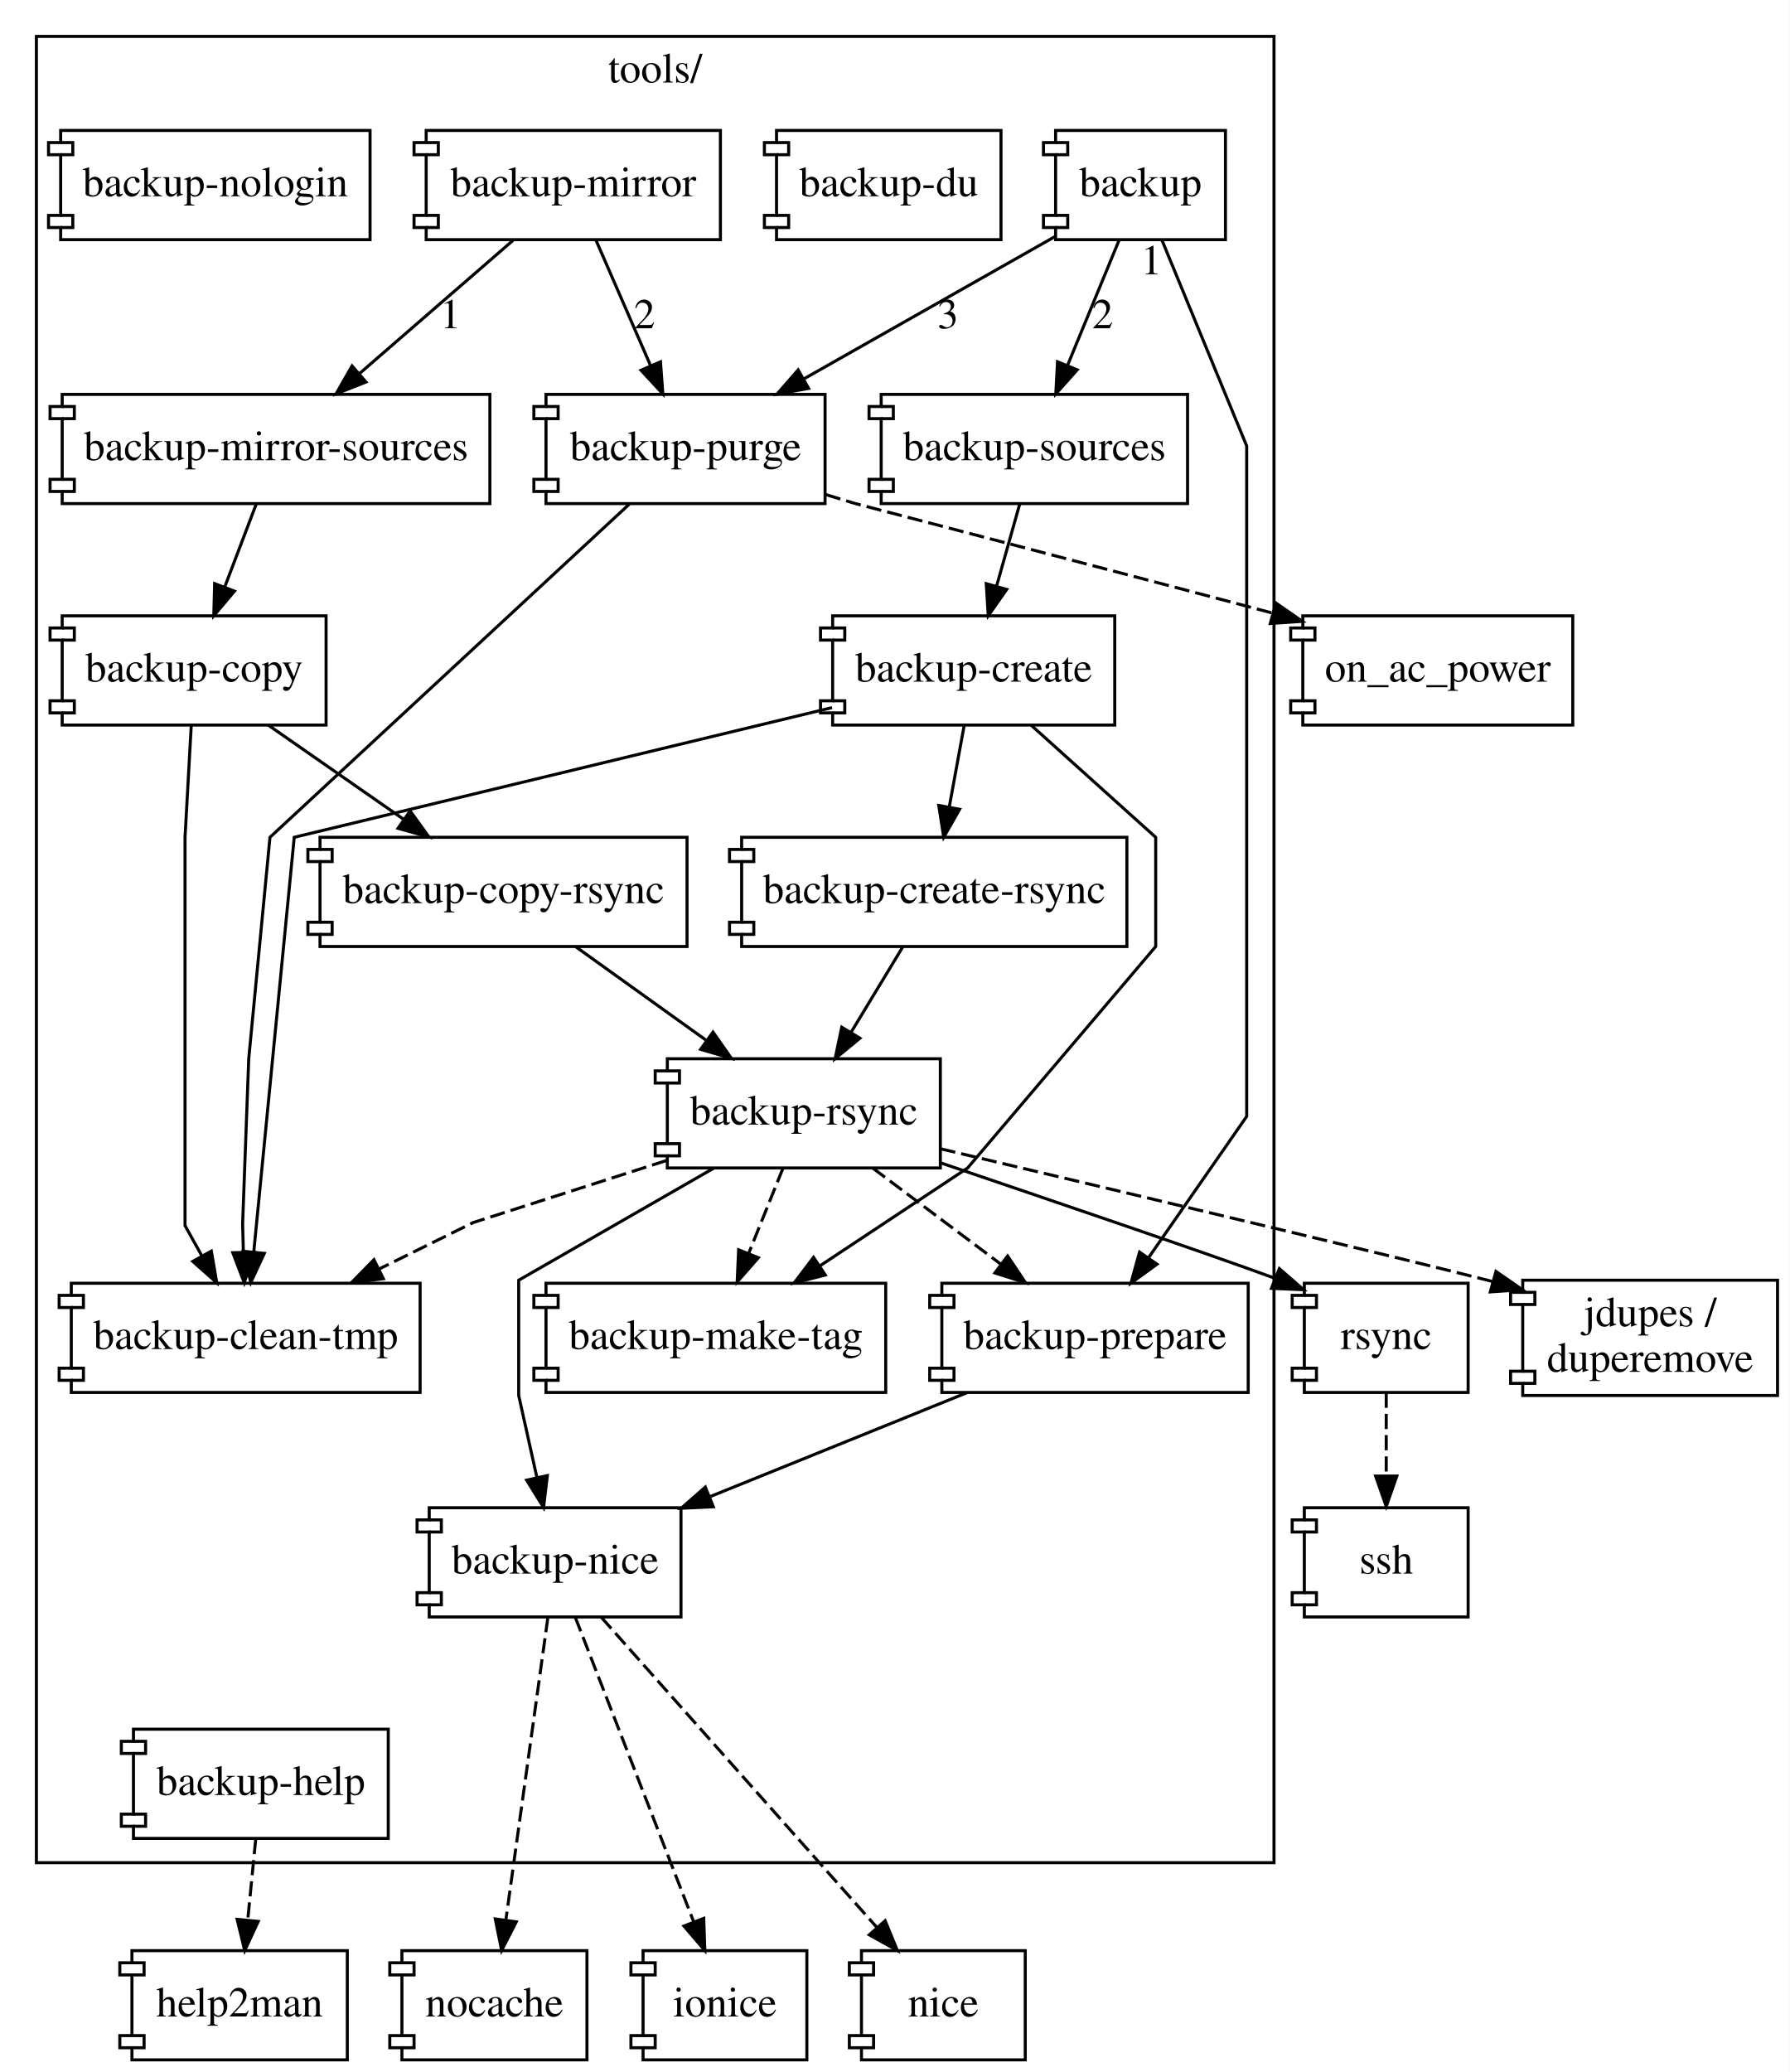
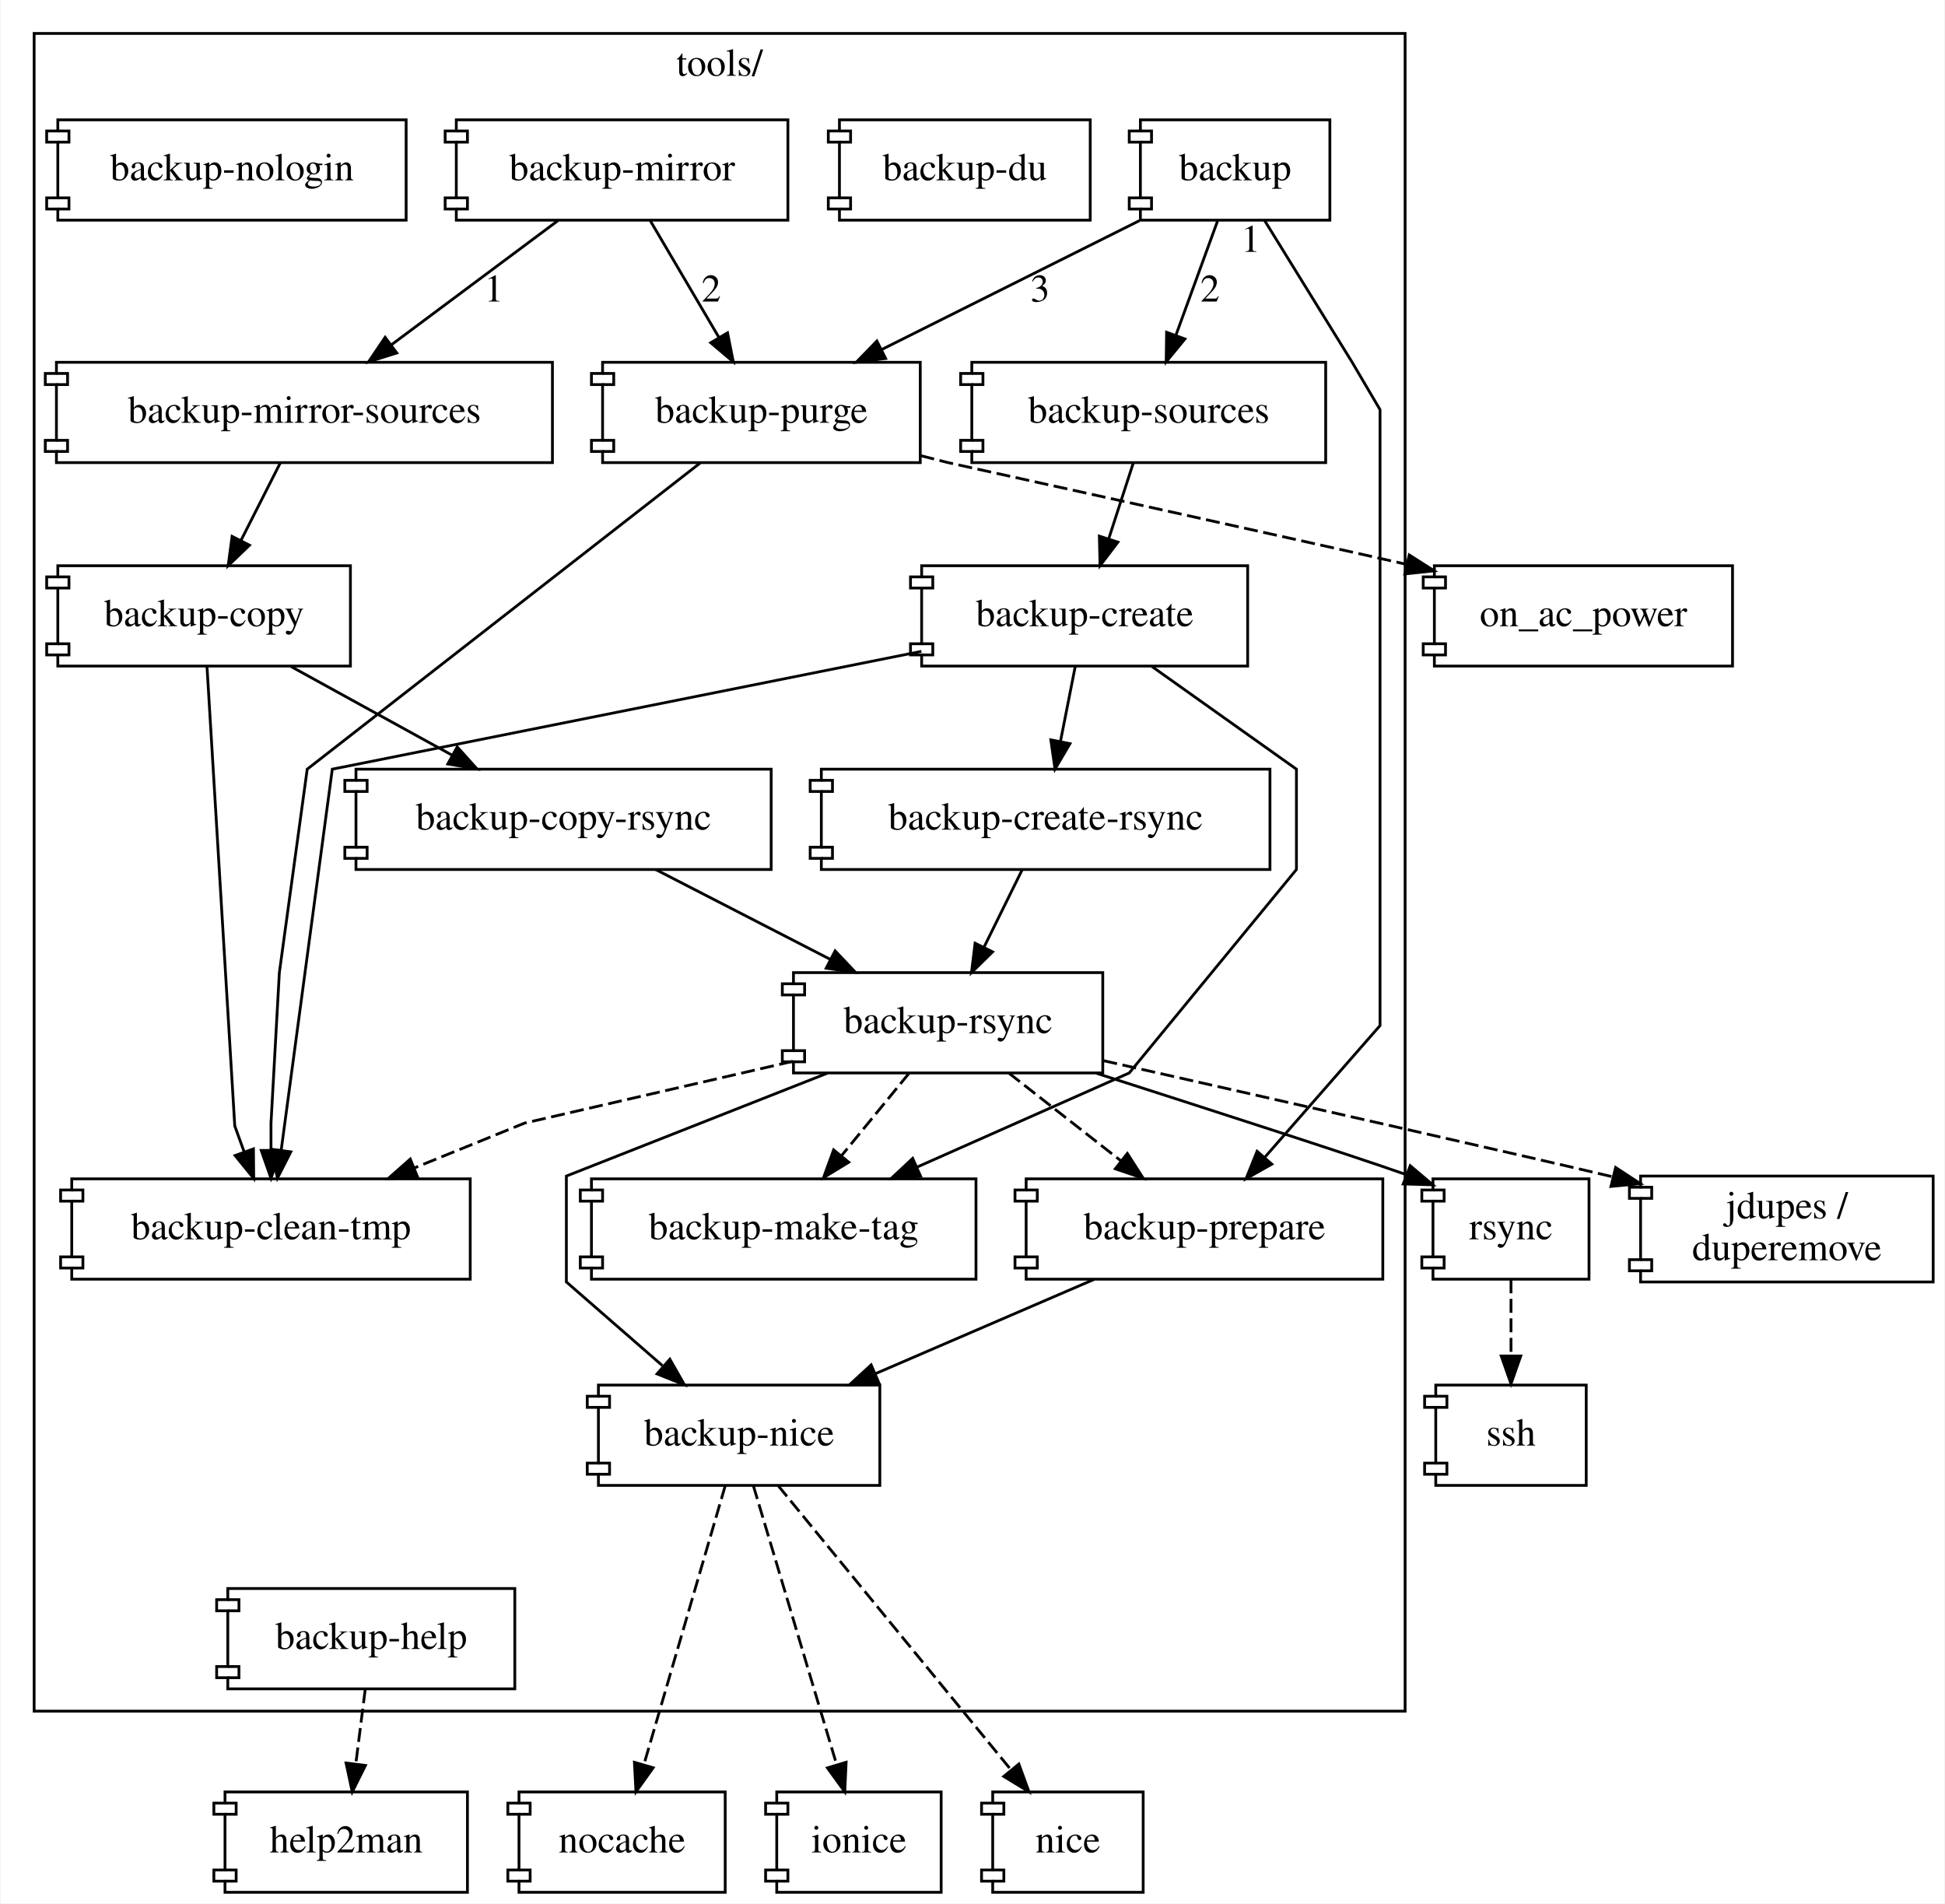
- <svg xmlns="http://www.w3.org/2000/svg" xmlns:xlink="http://www.w3.org/1999/xlink" width="590pt" height="683pt" viewBox="0.00 0.00 590.00 683.00">
+ <svg xmlns="http://www.w3.org/2000/svg" xmlns:xlink="http://www.w3.org/1999/xlink" width="698pt" height="683pt" viewBox="0.00 0.00 697.50 683.00">
  <g id="graph0" class="graph" transform="scale(1 1) rotate(0) translate(4 679)">
-     <polygon fill="white" stroke="transparent" points="-4,4 -4,-679 586,-679 586,4 -4,4" />
+     <polygon fill="white" stroke="transparent" points="-4,4 -4,-679 693.5,-679 693.5,4 -4,4" />
    <g id="clust1" class="cluster">
-       <polygon fill="none" stroke="black" points="8,-65 8,-667 416,-667 416,-65 8,-65" />
-       <text text-anchor="middle" x="212" y="-651.8" font-family="Times,serif" font-size="14.00">tools/</text>
+       <polygon fill="none" stroke="black" points="8,-65 8,-667 500,-667 500,-65 8,-65" />
+       <text text-anchor="middle" x="254" y="-651.8" font-family="Times,serif" font-size="14.00">tools/</text>
    </g>
    <g id="node1" class="node">
      <g id="a_node1">
        <a xlink:href="../#backup" xlink:title="backup" target="_parent">
-           <polygon fill="none" stroke="black" points="400,-636 344,-636 344,-632 340,-632 340,-628 344,-628 344,-608 340,-608 340,-604 344,-604 344,-600 400,-600 400,-636" />
-           <polyline fill="none" stroke="black" points="344,-632 348,-632 348,-628 344,-628 " />
-           <polyline fill="none" stroke="black" points="344,-608 348,-608 348,-604 344,-604 " />
-           <text text-anchor="middle" x="372" y="-614.3" font-family="Times,serif" font-size="14.00">backup</text>
+           <polygon fill="none" stroke="black" points="473,-636 405,-636 405,-632 401,-632 401,-628 405,-628 405,-608 401,-608 401,-604 405,-604 405,-600 473,-600 473,-636" />
+           <polyline fill="none" stroke="black" points="405,-632 409,-632 409,-628 405,-628 " />
+           <polyline fill="none" stroke="black" points="405,-608 409,-608 409,-604 405,-604 " />
+           <text text-anchor="middle" x="439" y="-614.3" font-family="Times,serif" font-size="14.00">backup</text>
        </a>
      </g>
    </g>
    <g id="node2" class="node">
      <g id="a_node2">
        <a xlink:href="../#backup-prepare" xlink:title="backup-prepare" target="_parent">
-           <polygon fill="none" stroke="black" points="407.5,-256 306.5,-256 306.5,-252 302.5,-252 302.5,-248 306.5,-248 306.5,-228 302.5,-228 302.5,-224 306.5,-224 306.5,-220 407.5,-220 407.5,-256" />
-           <polyline fill="none" stroke="black" points="306.5,-252 310.5,-252 310.5,-248 306.5,-248 " />
-           <polyline fill="none" stroke="black" points="306.5,-228 310.5,-228 310.5,-224 306.5,-224 " />
-           <text text-anchor="middle" x="357" y="-234.3" font-family="Times,serif" font-size="14.00">backup-prepare</text>
+           <polygon fill="none" stroke="black" points="492,-256 364,-256 364,-252 360,-252 360,-248 364,-248 364,-228 360,-228 360,-224 364,-224 364,-220 492,-220 492,-256" />
+           <polyline fill="none" stroke="black" points="364,-252 368,-252 368,-248 364,-248 " />
+           <polyline fill="none" stroke="black" points="364,-228 368,-228 368,-224 364,-224 " />
+           <text text-anchor="middle" x="428" y="-234.3" font-family="Times,serif" font-size="14.00">backup-prepare</text>
        </a>
      </g>
    </g>
    <g id="edge1" class="edge">
-       <path fill="none" stroke="black" d="M379.08,-599.8C389.31,-574.96 407,-532 407,-532 407,-532 407,-532 407,-311 407,-311 389.11,-285.24 374.73,-264.54" />
-       <polygon fill="black" stroke="black" points="377.43,-262.28 368.85,-256.06 371.68,-266.27 377.43,-262.28" />
-       <text text-anchor="middle" x="375.58" y="-588.6" font-family="Times,serif" font-size="14.00">1</text>
+       <path fill="none" stroke="black" d="M449.6,-599.84C462.04,-579.7 481,-549 481,-549 481,-549 491,-532 491,-532 491,-532 491,-532 491,-311 491,-311 467.85,-284.55 449.62,-263.71" />
+       <polygon fill="black" stroke="black" points="452.15,-261.28 442.93,-256.06 446.88,-265.89 452.15,-261.28" />
+       <text text-anchor="middle" x="444.6" y="-588.64" font-family="Times,serif" font-size="14.00">1</text>
    </g>
    <g id="node3" class="node">
      <g id="a_node3">
        <a xlink:href="../#backup-sources" xlink:title="backup-sources" target="_parent">
-           <polygon fill="none" stroke="black" points="387.5,-549 286.5,-549 286.5,-545 282.5,-545 282.5,-541 286.5,-541 286.5,-521 282.5,-521 282.5,-517 286.5,-517 286.5,-513 387.5,-513 387.5,-549" />
-           <polyline fill="none" stroke="black" points="286.5,-545 290.5,-545 290.5,-541 286.5,-541 " />
-           <polyline fill="none" stroke="black" points="286.5,-521 290.5,-521 290.5,-517 286.5,-517 " />
-           <text text-anchor="middle" x="337" y="-527.3" font-family="Times,serif" font-size="14.00">backup-sources</text>
+           <polygon fill="none" stroke="black" points="471.5,-549 344.5,-549 344.5,-545 340.5,-545 340.5,-541 344.5,-541 344.5,-521 340.5,-521 340.5,-517 344.5,-517 344.5,-513 471.5,-513 471.5,-549" />
+           <polyline fill="none" stroke="black" points="344.5,-545 348.5,-545 348.5,-541 344.5,-541 " />
+           <polyline fill="none" stroke="black" points="344.5,-521 348.5,-521 348.5,-517 344.5,-517 " />
+           <text text-anchor="middle" x="408" y="-527.3" font-family="Times,serif" font-size="14.00">backup-sources</text>
        </a>
      </g>
    </g>
    <g id="edge2" class="edge">
-       <path fill="none" stroke="black" d="M364.92,-599.8C360.03,-587.93 353.44,-571.93 347.89,-558.45" />
-       <polygon fill="black" stroke="black" points="351.12,-557.09 344.07,-549.18 344.64,-559.75 351.12,-557.09" />
-       <text text-anchor="middle" x="359.5" y="-570.8" font-family="Times,serif" font-size="14.00">2</text>
+       <path fill="none" stroke="black" d="M432.73,-599.8C428.44,-588.05 422.68,-572.24 417.79,-558.84" />
+       <polygon fill="black" stroke="black" points="420.98,-557.37 414.26,-549.18 414.4,-559.77 420.98,-557.37" />
+       <text text-anchor="middle" x="430" y="-570.8" font-family="Times,serif" font-size="14.00">2</text>
    </g>
    <g id="node4" class="node">
      <g id="a_node4">
        <a xlink:href="../#backup-purge" xlink:title="backup-purge" target="_parent">
-           <polygon fill="none" stroke="black" points="268,-549 176,-549 176,-545 172,-545 172,-541 176,-541 176,-521 172,-521 172,-517 176,-517 176,-513 268,-513 268,-549" />
-           <polyline fill="none" stroke="black" points="176,-545 180,-545 180,-541 176,-541 " />
-           <polyline fill="none" stroke="black" points="176,-521 180,-521 180,-517 176,-517 " />
-           <text text-anchor="middle" x="222" y="-527.3" font-family="Times,serif" font-size="14.00">backup-purge</text>
+           <polygon fill="none" stroke="black" points="326,-549 212,-549 212,-545 208,-545 208,-541 212,-541 212,-521 208,-521 208,-517 212,-517 212,-513 326,-513 326,-549" />
+           <polyline fill="none" stroke="black" points="212,-545 216,-545 216,-541 212,-541 " />
+           <polyline fill="none" stroke="black" points="212,-521 216,-521 216,-517 212,-517 " />
+           <text text-anchor="middle" x="269" y="-527.3" font-family="Times,serif" font-size="14.00">backup-purge</text>
        </a>
      </g>
    </g>
    <g id="edge3" class="edge">
-       <path fill="none" stroke="black" d="M343.79,-601.01C320.4,-587.76 286.92,-568.79 260.98,-554.09" />
-       <polygon fill="black" stroke="black" points="262.57,-550.97 252.15,-549.08 259.12,-557.06 262.57,-550.97" />
-       <text text-anchor="middle" x="308.5" y="-570.8" font-family="Times,serif" font-size="14.00">3</text>
+       <path fill="none" stroke="black" d="M404.6,-599.8C377.9,-586.45 340.72,-567.86 312.05,-553.52" />
+       <polygon fill="black" stroke="black" points="313.57,-550.37 303.06,-549.03 310.44,-556.63 313.57,-550.37" />
+       <text text-anchor="middle" x="369" y="-570.8" font-family="Times,serif" font-size="14.00">3</text>
    </g>
    <g id="node15" class="node">
      <g id="a_node15">
        <a xlink:href="../#backup-nice" xlink:title="backup-nice" target="_parent">
-           <polygon fill="none" stroke="black" points="220.5,-182 137.5,-182 137.5,-178 133.5,-178 133.5,-174 137.5,-174 137.5,-154 133.5,-154 133.5,-150 137.5,-150 137.5,-146 220.5,-146 220.5,-182" />
-           <polyline fill="none" stroke="black" points="137.5,-178 141.5,-178 141.5,-174 137.5,-174 " />
-           <polyline fill="none" stroke="black" points="137.5,-154 141.5,-154 141.5,-150 137.5,-150 " />
-           <text text-anchor="middle" x="179" y="-160.3" font-family="Times,serif" font-size="14.00">backup-nice</text>
+           <polygon fill="none" stroke="black" points="311.5,-182 210.5,-182 210.5,-178 206.5,-178 206.5,-174 210.5,-174 210.5,-154 206.5,-154 206.5,-150 210.5,-150 210.5,-146 311.5,-146 311.5,-182" />
+           <polyline fill="none" stroke="black" points="210.5,-178 214.5,-178 214.5,-174 210.5,-174 " />
+           <polyline fill="none" stroke="black" points="210.5,-154 214.5,-154 214.5,-150 210.5,-150 " />
+           <text text-anchor="middle" x="261" y="-160.3" font-family="Times,serif" font-size="14.00">backup-nice</text>
        </a>
      </g>
    </g>
    <g id="edge15" class="edge">
-       <path fill="none" stroke="black" d="M314.82,-219.94C289.45,-209.68 257,-196.55 230.18,-185.7" />
-       <polygon fill="black" stroke="black" points="231.16,-182.32 220.57,-181.82 228.53,-188.81 231.16,-182.32" />
+       <path fill="none" stroke="black" d="M388.42,-219.94C364.9,-209.8 334.88,-196.85 309.89,-186.08" />
+       <polygon fill="black" stroke="black" points="311.15,-182.81 300.58,-182.07 308.38,-189.24 311.15,-182.81" />
    </g>
    <g id="node9" class="node">
      <g id="a_node9">
        <a xlink:href="../#backup-create" xlink:title="backup-create" target="_parent">
-           <polygon fill="none" stroke="black" points="363.5,-476 270.5,-476 270.5,-472 266.5,-472 266.5,-468 270.5,-468 270.5,-448 266.5,-448 266.5,-444 270.5,-444 270.5,-440 363.5,-440 363.5,-476" />
-           <polyline fill="none" stroke="black" points="270.5,-472 274.5,-472 274.5,-468 270.5,-468 " />
-           <polyline fill="none" stroke="black" points="270.5,-448 274.5,-448 274.5,-444 270.5,-444 " />
-           <text text-anchor="middle" x="317" y="-454.3" font-family="Times,serif" font-size="14.00">backup-create</text>
+           <polygon fill="none" stroke="black" points="443.5,-476 326.5,-476 326.5,-472 322.5,-472 322.5,-468 326.5,-468 326.5,-448 322.5,-448 322.5,-444 326.5,-444 326.5,-440 443.5,-440 443.5,-476" />
+           <polyline fill="none" stroke="black" points="326.5,-472 330.5,-472 330.5,-468 326.5,-468 " />
+           <polyline fill="none" stroke="black" points="326.5,-448 330.5,-448 330.5,-444 326.5,-444 " />
+           <text text-anchor="middle" x="385" y="-454.3" font-family="Times,serif" font-size="14.00">backup-create</text>
        </a>
      </g>
    </g>
    <g id="edge21" class="edge">
-       <path fill="none" stroke="black" d="M332.16,-512.81C329.87,-504.7 327.09,-494.84 324.54,-485.78" />
-       <polygon fill="black" stroke="black" points="327.88,-484.71 321.8,-476.03 321.14,-486.6 327.88,-484.71" />
+       <path fill="none" stroke="black" d="M402.43,-512.81C399.8,-504.7 396.61,-494.84 393.67,-485.78" />
+       <polygon fill="black" stroke="black" points="396.93,-484.46 390.52,-476.03 390.27,-486.62 396.93,-484.46" />
    </g>
    <g id="node6" class="node">
      <g id="a_node6">
        <a xlink:href="../#backup-clean-tmp" xlink:title="backup-clean-tmp" target="_parent">
-           <polygon fill="none" stroke="black" points="134.5,-256 19.5,-256 19.5,-252 15.5,-252 15.5,-248 19.5,-248 19.5,-228 15.5,-228 15.5,-224 19.5,-224 19.5,-220 134.5,-220 134.5,-256" />
-           <polyline fill="none" stroke="black" points="19.5,-252 23.5,-252 23.5,-248 19.5,-248 " />
-           <polyline fill="none" stroke="black" points="19.5,-228 23.5,-228 23.5,-224 19.5,-224 " />
-           <text text-anchor="middle" x="77" y="-234.3" font-family="Times,serif" font-size="14.00">backup-clean-tmp</text>
+           <polygon fill="none" stroke="black" points="164.5,-256 21.5,-256 21.5,-252 17.5,-252 17.5,-248 21.5,-248 21.5,-228 17.5,-228 17.5,-224 21.5,-224 21.5,-220 164.5,-220 164.5,-256" />
+           <polyline fill="none" stroke="black" points="21.5,-252 25.5,-252 25.5,-248 21.5,-248 " />
+           <polyline fill="none" stroke="black" points="21.5,-228 25.5,-228 25.5,-224 21.5,-224 " />
+           <text text-anchor="middle" x="93" y="-234.3" font-family="Times,serif" font-size="14.00">backup-clean-tmp</text>
        </a>
      </g>
    </g>
    <g id="edge16" class="edge">
-       <path fill="none" stroke="black" d="M203.52,-512.87C166.13,-478.21 85,-403 85,-403 85,-403 78,-330 78,-330 78,-330 76,-276 76,-276 76,-276 76,-275 76,-275 76,-275 76.1,-271.26 76.24,-266.19" />
-       <polygon fill="black" stroke="black" points="79.74,-266.25 76.52,-256.16 72.75,-266.06 79.74,-266.25" />
+       <path fill="none" stroke="black" d="M247.02,-512.87C202.53,-478.21 106,-403 106,-403 106,-403 96,-330 96,-330 96,-330 93,-276 93,-276 93,-276 93,-271.84 93,-266.31" />
+       <polygon fill="black" stroke="black" points="96.5,-266.2 93,-256.2 89.5,-266.2 96.5,-266.2" />
    </g>
    <g id="node22" class="node">
-       <polygon fill="none" stroke="black" points="514.5,-476 425.5,-476 425.5,-472 421.5,-472 421.5,-468 425.5,-468 425.5,-448 421.5,-448 421.5,-444 425.5,-444 425.5,-440 514.5,-440 514.5,-476" />
-       <polyline fill="none" stroke="black" points="425.5,-472 429.5,-472 429.5,-468 425.5,-468 " />
-       <polyline fill="none" stroke="black" points="425.5,-448 429.5,-448 429.5,-444 425.5,-444 " />
-       <text text-anchor="middle" x="470" y="-454.3" font-family="Times,serif" font-size="14.00">on_ac_power</text>
+       <polygon fill="none" stroke="black" points="617.5,-476 510.5,-476 510.5,-472 506.5,-472 506.5,-468 510.5,-468 510.5,-448 506.5,-448 506.5,-444 510.5,-444 510.5,-440 617.5,-440 617.5,-476" />
+       <polyline fill="none" stroke="black" points="510.5,-472 514.5,-472 514.5,-468 510.5,-468 " />
+       <polyline fill="none" stroke="black" points="510.5,-448 514.5,-448 514.5,-444 510.5,-444 " />
+       <text text-anchor="middle" x="564" y="-454.3" font-family="Times,serif" font-size="14.00">on_ac_power</text>
    </g>
    <g id="edge26" class="edge">
-       <path fill="none" stroke="black" stroke-dasharray="5,2" d="M268.25,-515.96C274.05,-514.2 278,-513 278,-513 278,-513 381.92,-485.92 415.31,-476.96" />
-       <polygon fill="black" stroke="black" points="416.64,-480.22 425.35,-474.18 414.78,-473.47 416.64,-480.22" />
+       <path fill="none" stroke="black" stroke-dasharray="5,2" d="M326.11,-515.51C332.07,-514 336,-513 336,-513 336,-513 463.48,-484.92 500.59,-476.48" />
+       <polygon fill="black" stroke="black" points="501.48,-479.87 510.42,-474.18 499.89,-473.05 501.48,-479.87" />
    </g>
    <g id="node5" class="node">
      <g id="a_node5">
        <a xlink:href="../#backup-copy" xlink:title="backup-copy" target="_parent">
-           <polygon fill="none" stroke="black" points="103.5,-476 16.5,-476 16.5,-472 12.5,-472 12.5,-468 16.5,-468 16.5,-448 12.5,-448 12.5,-444 16.5,-444 16.5,-440 103.5,-440 103.5,-476" />
+           <polygon fill="none" stroke="black" points="121.5,-476 16.5,-476 16.5,-472 12.5,-472 12.5,-468 16.5,-468 16.5,-448 12.5,-448 12.5,-444 16.5,-444 16.5,-440 121.5,-440 121.5,-476" />
          <polyline fill="none" stroke="black" points="16.5,-472 20.5,-472 20.5,-468 16.5,-468 " />
          <polyline fill="none" stroke="black" points="16.5,-448 20.5,-448 20.5,-444 16.5,-444 " />
-           <text text-anchor="middle" x="60" y="-454.3" font-family="Times,serif" font-size="14.00">backup-copy</text>
+           <text text-anchor="middle" x="69" y="-454.3" font-family="Times,serif" font-size="14.00">backup-copy</text>
        </a>
      </g>
    </g>
    <g id="edge4" class="edge">
-       <path fill="none" stroke="black" d="M59.05,-439.91C58.17,-424.09 57,-403 57,-403 57,-403 57,-275 57,-275 57,-275 59.4,-270.68 62.54,-265.03" />
-       <polygon fill="black" stroke="black" points="65.67,-266.6 67.47,-256.16 59.55,-263.2 65.67,-266.6" />
+       <path fill="none" stroke="black" d="M70.03,-439.88C72.77,-394.57 80,-275 80,-275 80,-275 81.42,-271.07 83.32,-265.81" />
+       <polygon fill="black" stroke="black" points="86.7,-266.75 86.8,-256.16 80.12,-264.37 86.7,-266.75" />
    </g>
    <g id="node7" class="node">
      <g id="a_node7">
        <a xlink:href="../#backup-copy-rsync" xlink:title="backup-copy-rsync" target="_parent">
-           <polygon fill="none" stroke="black" points="222.5,-403 101.5,-403 101.5,-399 97.5,-399 97.5,-395 101.5,-395 101.5,-375 97.5,-375 97.5,-371 101.5,-371 101.5,-367 222.5,-367 222.5,-403" />
-           <polyline fill="none" stroke="black" points="101.5,-399 105.5,-399 105.5,-395 101.5,-395 " />
-           <polyline fill="none" stroke="black" points="101.5,-375 105.5,-375 105.5,-371 101.5,-371 " />
-           <text text-anchor="middle" x="162" y="-381.3" font-family="Times,serif" font-size="14.00">backup-copy-rsync</text>
+           <polygon fill="none" stroke="black" points="272.5,-403 123.5,-403 123.5,-399 119.5,-399 119.5,-395 123.5,-395 123.5,-375 119.5,-375 119.5,-371 123.5,-371 123.5,-367 272.5,-367 272.5,-403" />
+           <polyline fill="none" stroke="black" points="123.5,-399 127.5,-399 127.5,-395 123.5,-395 " />
+           <polyline fill="none" stroke="black" points="123.5,-375 127.5,-375 127.5,-371 123.5,-371 " />
+           <text text-anchor="middle" x="198" y="-381.3" font-family="Times,serif" font-size="14.00">backup-copy-rsync</text>
        </a>
      </g>
    </g>
    <g id="edge5" class="edge">
-       <path fill="none" stroke="black" d="M84.43,-439.99C97.83,-430.67 114.63,-418.97 129.16,-408.86" />
-       <polygon fill="black" stroke="black" points="131.21,-411.7 137.41,-403.11 127.21,-405.95 131.21,-411.7" />
+       <path fill="none" stroke="black" d="M99.9,-439.99C117.32,-430.4 139.28,-418.32 158.01,-408.01" />
+       <polygon fill="black" stroke="black" points="159.83,-411 166.91,-403.11 156.46,-404.87 159.83,-411" />
    </g>
    <g id="node8" class="node">
      <g id="a_node8">
        <a xlink:href="../#backup-rsync" xlink:title="backup-rsync" target="_parent">
-           <polygon fill="none" stroke="black" points="306,-330 216,-330 216,-326 212,-326 212,-322 216,-322 216,-302 212,-302 212,-298 216,-298 216,-294 306,-294 306,-330" />
-           <polyline fill="none" stroke="black" points="216,-326 220,-326 220,-322 216,-322 " />
-           <polyline fill="none" stroke="black" points="216,-302 220,-302 220,-298 216,-298 " />
-           <text text-anchor="middle" x="261" y="-308.3" font-family="Times,serif" font-size="14.00">backup-rsync</text>
+           <polygon fill="none" stroke="black" points="391.5,-330 280.5,-330 280.5,-326 276.5,-326 276.5,-322 280.5,-322 280.5,-302 276.5,-302 276.5,-298 280.5,-298 280.5,-294 391.5,-294 391.5,-330" />
+           <polyline fill="none" stroke="black" points="280.5,-326 284.5,-326 284.5,-322 280.5,-322 " />
+           <polyline fill="none" stroke="black" points="280.5,-302 284.5,-302 284.5,-298 280.5,-298 " />
+           <text text-anchor="middle" x="336" y="-308.3" font-family="Times,serif" font-size="14.00">backup-rsync</text>
        </a>
      </g>
    </g>
    <g id="edge6" class="edge">
-       <path fill="none" stroke="black" d="M185.71,-366.99C198.6,-357.75 214.72,-346.19 228.73,-336.14" />
-       <polygon fill="black" stroke="black" points="231.05,-338.79 237.14,-330.11 226.97,-333.1 231.05,-338.79" />
+       <path fill="none" stroke="black" d="M231.05,-366.99C249.86,-357.32 273.61,-345.1 293.76,-334.73" />
+       <polygon fill="black" stroke="black" points="295.45,-337.8 302.74,-330.11 292.24,-331.58 295.45,-337.8" />
    </g>
    <g id="edge20" class="edge">
-       <path fill="none" stroke="black" stroke-dasharray="5,2" d="M283.75,-293.94C296.33,-284.5 312.15,-272.64 325.86,-262.35" />
-       <polygon fill="black" stroke="black" points="328.18,-264.99 334.08,-256.19 323.98,-259.39 328.18,-264.99" />
+       <path fill="none" stroke="black" stroke-dasharray="5,2" d="M357.8,-293.94C369.86,-284.5 385.02,-272.64 398.16,-262.35" />
+       <polygon fill="black" stroke="black" points="400.32,-265.11 406.03,-256.19 396,-259.6 400.32,-265.11" />
    </g>
    <g id="edge17" class="edge">
-       <path fill="none" stroke="black" stroke-dasharray="5,2" d="M215.72,-296.46C185.77,-286.84 152,-276 152,-276 152,-276 137.37,-268.78 121.03,-260.72" />
-       <polygon fill="black" stroke="black" points="122.38,-257.49 111.87,-256.2 119.28,-263.76 122.38,-257.49" />
+       <path fill="none" stroke="black" stroke-dasharray="5,2" d="M280.26,-298.17C236.88,-288.18 184,-276 184,-276 184,-276 165.11,-268.32 144.54,-259.96" />
+       <polygon fill="black" stroke="black" points="145.62,-256.62 135.04,-256.09 142.98,-263.1 145.62,-256.62" />
    </g>
    <g id="node11" class="node">
      <g id="a_node11">
        <a xlink:href="../#backup-make-tag" xlink:title="backup-make-tag" target="_parent">
-           <polygon fill="none" stroke="black" points="288,-256 176,-256 176,-252 172,-252 172,-248 176,-248 176,-228 172,-228 172,-224 176,-224 176,-220 288,-220 288,-256" />
-           <polyline fill="none" stroke="black" points="176,-252 180,-252 180,-248 176,-248 " />
-           <polyline fill="none" stroke="black" points="176,-228 180,-228 180,-224 176,-224 " />
-           <text text-anchor="middle" x="232" y="-234.3" font-family="Times,serif" font-size="14.00">backup-make-tag</text>
+           <polygon fill="none" stroke="black" points="346,-256 208,-256 208,-252 204,-252 204,-248 208,-248 208,-228 204,-228 204,-224 208,-224 208,-220 346,-220 346,-256" />
+           <polyline fill="none" stroke="black" points="208,-252 212,-252 212,-248 208,-248 " />
+           <polyline fill="none" stroke="black" points="208,-228 212,-228 212,-224 208,-224 " />
+           <text text-anchor="middle" x="277" y="-234.3" font-family="Times,serif" font-size="14.00">backup-make-tag</text>
        </a>
      </g>
    </g>
    <g id="edge18" class="edge">
-       <path fill="none" stroke="black" stroke-dasharray="5,2" d="M254.13,-293.94C250.75,-285.54 246.59,-275.23 242.8,-265.81" />
-       <polygon fill="black" stroke="black" points="246.01,-264.41 239.02,-256.44 239.51,-267.02 246.01,-264.41" />
+       <path fill="none" stroke="black" stroke-dasharray="5,2" d="M322.02,-293.94C314.78,-285.1 305.79,-274.14 297.76,-264.33" />
+       <polygon fill="black" stroke="black" points="300.34,-261.96 291.29,-256.44 294.92,-266.39 300.34,-261.96" />
    </g>
    <g id="edge19" class="edge">
-       <path fill="none" stroke="black" d="M231.26,-293.91C203.72,-278.09 167,-257 167,-257 167,-257 167,-219 167,-219 167,-219 169.98,-205.61 172.96,-192.16" />
-       <polygon fill="black" stroke="black" points="176.45,-192.61 175.2,-182.09 169.62,-191.09 176.45,-192.61" />
+       <path fill="none" stroke="black" d="M292.65,-293.91C252.52,-278.09 199,-257 199,-257 199,-257 199,-219 199,-219 199,-219 216.89,-203.42 233.44,-189" />
+       <polygon fill="black" stroke="black" points="236.14,-191.29 241.38,-182.09 231.54,-186.01 236.14,-191.29" />
    </g>
    <g id="node23" class="node">
-       <polygon fill="none" stroke="black" points="480,-256 426,-256 426,-252 422,-252 422,-248 426,-248 426,-228 422,-228 422,-224 426,-224 426,-220 480,-220 480,-256" />
-       <polyline fill="none" stroke="black" points="426,-252 430,-252 430,-248 426,-248 " />
-       <polyline fill="none" stroke="black" points="426,-228 430,-228 430,-224 426,-224 " />
-       <text text-anchor="middle" x="453" y="-234.3" font-family="Times,serif" font-size="14.00">rsync</text>
+       <polygon fill="none" stroke="black" points="566,-256 510,-256 510,-252 506,-252 506,-248 510,-248 510,-228 506,-228 506,-224 510,-224 510,-220 566,-220 566,-256" />
+       <polyline fill="none" stroke="black" points="510,-252 514,-252 514,-248 510,-248 " />
+       <polyline fill="none" stroke="black" points="510,-228 514,-228 514,-224 510,-224 " />
+       <text text-anchor="middle" x="538" y="-234.3" font-family="Times,serif" font-size="14.00">rsync</text>
    </g>
    <g id="edge27" class="edge">
-       <path fill="none" stroke="black" d="M306.14,-295.67C344.15,-282.76 395.13,-265.44 416.3,-257.63" />
-       <polygon fill="black" stroke="black" points="417.76,-260.82 425.75,-253.86 415.16,-254.32 417.76,-260.82" />
+       <path fill="none" stroke="black" d="M389.16,-293.91C428.95,-281.12 479.48,-264.88 500.49,-257.48" />
+       <polygon fill="black" stroke="black" points="501.84,-260.71 509.92,-253.86 499.33,-254.17 501.84,-260.71" />
    </g>
    <g id="node24" class="node">
-       <polygon fill="none" stroke="black" points="582,-257 498,-257 498,-253 494,-253 494,-249 498,-249 498,-227 494,-227 494,-223 498,-223 498,-219 582,-219 582,-257" />
-       <polyline fill="none" stroke="black" points="498,-253 502,-253 502,-249 498,-249 " />
-       <polyline fill="none" stroke="black" points="498,-227 502,-227 502,-223 498,-223 " />
-       <text text-anchor="middle" x="540" y="-241.8" font-family="Times,serif" font-size="14.00">jdupes /</text>
-       <text text-anchor="middle" x="540" y="-226.8" font-family="Times,serif" font-size="14.00">duperemove</text>
+       <polygon fill="none" stroke="black" points="689.5,-257 584.5,-257 584.5,-253 580.5,-253 580.5,-249 584.5,-249 584.5,-227 580.5,-227 580.5,-223 584.5,-223 584.5,-219 689.5,-219 689.5,-257" />
+       <polyline fill="none" stroke="black" points="584.5,-253 588.5,-253 588.5,-249 584.5,-249 " />
+       <polyline fill="none" stroke="black" points="584.5,-227 588.5,-227 588.5,-223 584.5,-223 " />
+       <text text-anchor="middle" x="637" y="-241.8" font-family="Times,serif" font-size="14.00">jdupes /</text>
+       <text text-anchor="middle" x="637" y="-226.8" font-family="Times,serif" font-size="14.00">duperemove</text>
    </g>
    <g id="edge28" class="edge">
-       <path fill="none" stroke="black" stroke-dasharray="5,2" d="M306.05,-300.33C363.15,-286.81 457.22,-264.53 488.19,-256.54" />
-       <polygon fill="black" stroke="black" points="489.17,-259.9 497.88,-253.86 487.31,-253.15 489.17,-259.9" />
+       <path fill="none" stroke="black" stroke-dasharray="5,2" d="M391.73,-298.41C452.15,-284.76 543.32,-264.16 574.3,-256.78" />
+       <polygon fill="black" stroke="black" points="575.55,-260.07 584.42,-254.27 573.87,-253.28 575.55,-260.07" />
    </g>
    <g id="edge7" class="edge">
-       <path fill="none" stroke="black" d="M270.31,-445.75C204.67,-429.92 93,-403 93,-403 93,-403 84.21,-312.93 79.66,-266.29" />
-       <polygon fill="black" stroke="black" points="83.14,-265.85 78.68,-256.24 76.17,-266.53 83.14,-265.85" />
+       <path fill="none" stroke="black" d="M326.41,-445.28C247,-429.4 115,-403 115,-403 115,-403 102.92,-312.93 96.66,-266.29" />
+       <polygon fill="black" stroke="black" points="100.11,-265.69 95.31,-256.24 93.17,-266.62 100.11,-265.69" />
    </g>
    <g id="node10" class="node">
      <g id="a_node10">
        <a xlink:href="../#backup-create-rsync" xlink:title="backup-create-rsync" target="_parent">
-           <polygon fill="none" stroke="black" points="367.5,-403 240.5,-403 240.5,-399 236.5,-399 236.5,-395 240.5,-395 240.5,-375 236.5,-375 236.5,-371 240.5,-371 240.5,-367 367.5,-367 367.5,-403" />
-           <polyline fill="none" stroke="black" points="240.5,-399 244.5,-399 244.5,-395 240.5,-395 " />
-           <polyline fill="none" stroke="black" points="240.5,-375 244.5,-375 244.5,-371 240.5,-371 " />
-           <text text-anchor="middle" x="304" y="-381.3" font-family="Times,serif" font-size="14.00">backup-create-rsync</text>
+           <polygon fill="none" stroke="black" points="451.5,-403 290.5,-403 290.5,-399 286.5,-399 286.5,-395 290.5,-395 290.5,-375 286.5,-375 286.5,-371 290.5,-371 290.5,-367 451.5,-367 451.5,-403" />
+           <polyline fill="none" stroke="black" points="290.5,-399 294.5,-399 294.5,-395 290.5,-395 " />
+           <polyline fill="none" stroke="black" points="290.5,-375 294.5,-375 294.5,-371 290.5,-371 " />
+           <text text-anchor="middle" x="371" y="-381.3" font-family="Times,serif" font-size="14.00">backup-create-rsync</text>
        </a>
      </g>
    </g>
    <g id="edge8" class="edge">
-       <path fill="none" stroke="black" d="M313.85,-439.81C312.38,-431.79 310.6,-422.05 308.96,-413.07" />
-       <polygon fill="black" stroke="black" points="312.36,-412.23 307.12,-403.03 305.48,-413.5 312.36,-412.23" />
+       <path fill="none" stroke="black" d="M381.61,-439.81C380.03,-431.79 378.11,-422.05 376.34,-413.07" />
+       <polygon fill="black" stroke="black" points="379.73,-412.16 374.36,-403.03 372.86,-413.52 379.73,-412.16" />
    </g>
    <g id="edge9" class="edge">
-       <path fill="none" stroke="black" d="M335.98,-439.91C353.56,-424.09 377,-403 377,-403 377,-403 377,-367 377,-367 377,-367 315,-294 315,-294 315,-294 289.19,-276.9 266.35,-261.76" />
-       <polygon fill="black" stroke="black" points="268.08,-258.71 257.81,-256.1 264.21,-264.54 268.08,-258.71" />
+       <path fill="none" stroke="black" d="M409.05,-439.91C431.31,-424.09 461,-403 461,-403 461,-403 461,-367 461,-367 461,-367 401,-294 401,-294 401,-294 359.67,-275.67 324.73,-260.17" />
+       <polygon fill="black" stroke="black" points="326.11,-256.96 315.55,-256.1 323.28,-263.35 326.11,-256.96" />
    </g>
    <g id="edge10" class="edge">
-       <path fill="none" stroke="black" d="M293.59,-366.81C288.47,-358.35 282.19,-347.98 276.51,-338.61" />
-       <polygon fill="black" stroke="black" points="279.49,-336.77 271.31,-330.03 273.5,-340.4 279.49,-336.77" />
+       <path fill="none" stroke="black" d="M362.53,-366.81C358.44,-358.53 353.46,-348.41 348.91,-339.19" />
+       <polygon fill="black" stroke="black" points="351.96,-337.45 344.39,-330.03 345.68,-340.55 351.96,-337.45" />
    </g>
    <g id="node12" class="node">
      <g id="a_node12">
        <a xlink:href="../#backup-du" xlink:title="backup-du" target="_parent">
-           <polygon fill="none" stroke="black" points="326,-636 252,-636 252,-632 248,-632 248,-628 252,-628 252,-608 248,-608 248,-604 252,-604 252,-600 326,-600 326,-636" />
-           <polyline fill="none" stroke="black" points="252,-632 256,-632 256,-628 252,-628 " />
-           <polyline fill="none" stroke="black" points="252,-608 256,-608 256,-604 252,-604 " />
-           <text text-anchor="middle" x="289" y="-614.3" font-family="Times,serif" font-size="14.00">backup-du</text>
+           <polygon fill="none" stroke="black" points="387,-636 297,-636 297,-632 293,-632 293,-628 297,-628 297,-608 293,-608 293,-604 297,-604 297,-600 387,-600 387,-636" />
+           <polyline fill="none" stroke="black" points="297,-632 301,-632 301,-628 297,-628 " />
+           <polyline fill="none" stroke="black" points="297,-608 301,-608 301,-604 297,-604 " />
+           <text text-anchor="middle" x="342" y="-614.3" font-family="Times,serif" font-size="14.00">backup-du</text>
        </a>
      </g>
    </g>
    <g id="node13" class="node">
      <g id="a_node13">
        <a xlink:href="../#backup-mirror" xlink:title="backup-mirror" target="_parent">
-           <polygon fill="none" stroke="black" points="233.5,-636 136.5,-636 136.5,-632 132.5,-632 132.5,-628 136.5,-628 136.5,-608 132.5,-608 132.5,-604 136.5,-604 136.5,-600 233.5,-600 233.5,-636" />
-           <polyline fill="none" stroke="black" points="136.5,-632 140.5,-632 140.5,-628 136.5,-628 " />
-           <polyline fill="none" stroke="black" points="136.5,-608 140.5,-608 140.5,-604 136.5,-604 " />
-           <text text-anchor="middle" x="185" y="-614.3" font-family="Times,serif" font-size="14.00">backup-mirror</text>
+           <polygon fill="none" stroke="black" points="278.5,-636 159.5,-636 159.5,-632 155.5,-632 155.5,-628 159.5,-628 159.5,-608 155.5,-608 155.5,-604 159.5,-604 159.5,-600 278.5,-600 278.5,-636" />
+           <polyline fill="none" stroke="black" points="159.5,-632 163.5,-632 163.5,-628 159.5,-628 " />
+           <polyline fill="none" stroke="black" points="159.5,-608 163.5,-608 163.5,-604 159.5,-604 " />
+           <text text-anchor="middle" x="219" y="-614.3" font-family="Times,serif" font-size="14.00">backup-mirror</text>
        </a>
      </g>
    </g>
    <g id="edge12" class="edge">
-       <path fill="none" stroke="black" d="M192.49,-599.8C197.65,-587.93 204.62,-571.93 210.49,-558.45" />
-       <polygon fill="black" stroke="black" points="213.74,-559.74 214.52,-549.18 207.32,-556.95 213.74,-559.74" />
-       <text text-anchor="middle" x="208.5" y="-570.8" font-family="Times,serif" font-size="14.00">2</text>
+       <path fill="none" stroke="black" d="M229.12,-599.8C236.17,-587.82 245.7,-571.62 253.67,-558.06" />
+       <polygon fill="black" stroke="black" points="256.84,-559.57 258.9,-549.18 250.81,-556.02 256.84,-559.57" />
+       <text text-anchor="middle" x="251" y="-570.8" font-family="Times,serif" font-size="14.00">2</text>
    </g>
    <g id="node14" class="node">
      <g id="a_node14">
        <a xlink:href="../#backup-mirror-sources" xlink:title="backup-mirror-sources" target="_parent">
-           <polygon fill="none" stroke="black" points="157.5,-549 16.5,-549 16.5,-545 12.5,-545 12.5,-541 16.5,-541 16.5,-521 12.5,-521 12.5,-517 16.5,-517 16.5,-513 157.5,-513 157.5,-549" />
-           <polyline fill="none" stroke="black" points="16.5,-545 20.5,-545 20.5,-541 16.5,-541 " />
-           <polyline fill="none" stroke="black" points="16.5,-521 20.5,-521 20.5,-517 16.5,-517 " />
-           <text text-anchor="middle" x="87" y="-527.3" font-family="Times,serif" font-size="14.00">backup-mirror-sources</text>
+           <polygon fill="none" stroke="black" points="194,-549 16,-549 16,-545 12,-545 12,-541 16,-541 16,-521 12,-521 12,-517 16,-517 16,-513 194,-513 194,-549" />
+           <polyline fill="none" stroke="black" points="16,-545 20,-545 20,-541 16,-541 " />
+           <polyline fill="none" stroke="black" points="16,-521 20,-521 20,-517 16,-517 " />
+           <text text-anchor="middle" x="105" y="-527.3" font-family="Times,serif" font-size="14.00">backup-mirror-sources</text>
        </a>
      </g>
    </g>
    <g id="edge11" class="edge">
-       <path fill="none" stroke="black" d="M165.17,-599.8C150.56,-587.13 130.5,-569.73 114.37,-555.74" />
-       <polygon fill="black" stroke="black" points="116.65,-553.08 106.8,-549.18 112.06,-558.37 116.65,-553.08" />
-       <text text-anchor="middle" x="144.5" y="-570.8" font-family="Times,serif" font-size="14.00">1</text>
+       <path fill="none" stroke="black" d="M195.93,-599.8C178.7,-586.95 154.97,-569.26 136.07,-555.17" />
+       <polygon fill="black" stroke="black" points="138.14,-552.35 128.04,-549.18 133.96,-557.96 138.14,-552.35" />
+       <text text-anchor="middle" x="173" y="-570.8" font-family="Times,serif" font-size="14.00">1</text>
    </g>
    <g id="edge13" class="edge">
-       <path fill="none" stroke="black" d="M80.46,-512.81C77.35,-504.62 73.55,-494.62 70.07,-485.48" />
-       <polygon fill="black" stroke="black" points="73.3,-484.13 66.48,-476.03 66.76,-486.62 73.3,-484.13" />
+       <path fill="none" stroke="black" d="M96.29,-512.81C92.08,-504.53 86.95,-494.41 82.28,-485.19" />
+       <polygon fill="black" stroke="black" points="85.28,-483.37 77.63,-476.03 79.04,-486.53 85.28,-483.37" />
    </g>
    <g id="node16" class="node">
      <g id="a_node16">
        <a xlink:href="../#backup-help" xlink:title="backup-help" target="_parent">
-           <polygon fill="none" stroke="black" points="124,-109 40,-109 40,-105 36,-105 36,-101 40,-101 40,-81 36,-81 36,-77 40,-77 40,-73 124,-73 124,-109" />
-           <polyline fill="none" stroke="black" points="40,-105 44,-105 44,-101 40,-101 " />
-           <polyline fill="none" stroke="black" points="40,-81 44,-81 44,-77 40,-77 " />
-           <text text-anchor="middle" x="82" y="-87.3" font-family="Times,serif" font-size="14.00">backup-help</text>
+           <polygon fill="none" stroke="black" points="180.5,-109 77.5,-109 77.5,-105 73.5,-105 73.5,-101 77.5,-101 77.5,-81 73.5,-81 73.5,-77 77.5,-77 77.5,-73 180.5,-73 180.5,-109" />
+           <polyline fill="none" stroke="black" points="77.5,-105 81.5,-105 81.5,-101 77.5,-101 " />
+           <polyline fill="none" stroke="black" points="77.5,-81 81.5,-81 81.5,-77 77.5,-77 " />
+           <text text-anchor="middle" x="129" y="-87.3" font-family="Times,serif" font-size="14.00">backup-help</text>
        </a>
      </g>
    </g>
    <g id="node19" class="node">
-       <polygon fill="none" stroke="black" points="262,-36 208,-36 208,-32 204,-32 204,-28 208,-28 208,-8 204,-8 204,-4 208,-4 208,0 262,0 262,-36" />
-       <polyline fill="none" stroke="black" points="208,-32 212,-32 212,-28 208,-28 " />
-       <polyline fill="none" stroke="black" points="208,-8 212,-8 212,-4 208,-4 " />
-       <text text-anchor="middle" x="235" y="-14.3" font-family="Times,serif" font-size="14.00">ionice</text>
+       <polygon fill="none" stroke="black" points="333.5,-36 274.5,-36 274.5,-32 270.5,-32 270.5,-28 274.5,-28 274.5,-8 270.5,-8 270.5,-4 274.5,-4 274.5,0 333.5,0 333.5,-36" />
+       <polyline fill="none" stroke="black" points="274.5,-32 278.5,-32 278.5,-28 274.5,-28 " />
+       <polyline fill="none" stroke="black" points="274.5,-8 278.5,-8 278.5,-4 274.5,-4 " />
+       <text text-anchor="middle" x="304" y="-14.3" font-family="Times,serif" font-size="14.00">ionice</text>
    </g>
    <g id="edge23" class="edge">
-       <path fill="none" stroke="black" stroke-dasharray="5,2" d="M185.64,-145.92C195.28,-121.12 213.24,-74.95 224.63,-45.66" />
-       <polygon fill="black" stroke="black" points="228,-46.65 228.36,-36.06 221.48,-44.11 228,-46.65" />
+       <path fill="none" stroke="black" stroke-dasharray="5,2" d="M266.1,-145.92C273.5,-121.12 287.29,-74.95 296.04,-45.66" />
+       <polygon fill="black" stroke="black" points="299.4,-46.65 298.91,-36.06 292.69,-44.64 299.4,-46.65" />
    </g>
    <g id="node20" class="node">
-       <polygon fill="none" stroke="black" points="334,-36 280,-36 280,-32 276,-32 276,-28 280,-28 280,-8 276,-8 276,-4 280,-4 280,0 334,0 334,-36" />
-       <polyline fill="none" stroke="black" points="280,-32 284,-32 284,-28 280,-28 " />
-       <polyline fill="none" stroke="black" points="280,-8 284,-8 284,-4 280,-4 " />
-       <text text-anchor="middle" x="307" y="-14.3" font-family="Times,serif" font-size="14.00">nice</text>
+       <polygon fill="none" stroke="black" points="406,-36 352,-36 352,-32 348,-32 348,-28 352,-28 352,-8 348,-8 348,-4 352,-4 352,0 406,0 406,-36" />
+       <polyline fill="none" stroke="black" points="352,-32 356,-32 356,-28 352,-28 " />
+       <polyline fill="none" stroke="black" points="352,-8 356,-8 356,-4 352,-4 " />
+       <text text-anchor="middle" x="379" y="-14.3" font-family="Times,serif" font-size="14.00">nice</text>
    </g>
    <g id="edge24" class="edge">
-       <path fill="none" stroke="black" stroke-dasharray="5,2" d="M194.19,-145.92C216.7,-120.58 259.07,-72.92 284.99,-43.76" />
-       <polygon fill="black" stroke="black" points="287.81,-45.86 291.83,-36.06 282.57,-41.21 287.81,-45.86" />
+       <path fill="none" stroke="black" stroke-dasharray="5,2" d="M275,-145.92C295.67,-120.69 334.48,-73.33 358.4,-44.14" />
+       <polygon fill="black" stroke="black" points="361.39,-46.02 365.02,-36.06 355.97,-41.58 361.39,-46.02" />
    </g>
    <g id="node21" class="node">
-       <polygon fill="none" stroke="black" points="189.5,-36 128.5,-36 128.5,-32 124.5,-32 124.5,-28 128.5,-28 128.5,-8 124.5,-8 124.5,-4 128.5,-4 128.5,0 189.5,0 189.5,-36" />
-       <polyline fill="none" stroke="black" points="128.5,-32 132.5,-32 132.5,-28 128.5,-28 " />
-       <polyline fill="none" stroke="black" points="128.5,-8 132.5,-8 132.5,-4 128.5,-4 " />
-       <text text-anchor="middle" x="159" y="-14.3" font-family="Times,serif" font-size="14.00">nocache</text>
+       <polygon fill="none" stroke="black" points="256,-36 182,-36 182,-32 178,-32 178,-28 182,-28 182,-8 178,-8 178,-4 182,-4 182,0 256,0 256,-36" />
+       <polyline fill="none" stroke="black" points="182,-32 186,-32 186,-28 182,-28 " />
+       <polyline fill="none" stroke="black" points="182,-8 186,-8 186,-4 182,-4 " />
+       <text text-anchor="middle" x="219" y="-14.3" font-family="Times,serif" font-size="14.00">nocache</text>
    </g>
    <g id="edge25" class="edge">
-       <path fill="none" stroke="black" stroke-dasharray="5,2" d="M176.63,-145.92C173.2,-121.23 166.83,-75.35 162.76,-46.04" />
-       <polygon fill="black" stroke="black" points="166.21,-45.49 161.37,-36.06 159.28,-46.45 166.21,-45.49" />
+       <path fill="none" stroke="black" stroke-dasharray="5,2" d="M256.02,-145.92C248.82,-121.23 235.44,-75.35 226.89,-46.04" />
+       <polygon fill="black" stroke="black" points="230.14,-44.68 223.98,-36.06 223.42,-46.64 230.14,-44.68" />
    </g>
    <g id="node18" class="node">
-       <polygon fill="none" stroke="black" points="110.5,-36 39.5,-36 39.5,-32 35.5,-32 35.5,-28 39.5,-28 39.5,-8 35.5,-8 35.5,-4 39.5,-4 39.5,0 110.5,0 110.5,-36" />
-       <polyline fill="none" stroke="black" points="39.5,-32 43.5,-32 43.5,-28 39.5,-28 " />
-       <polyline fill="none" stroke="black" points="39.5,-8 43.5,-8 43.5,-4 39.5,-4 " />
-       <text text-anchor="middle" x="75" y="-14.3" font-family="Times,serif" font-size="14.00">help2man</text>
+       <polygon fill="none" stroke="black" points="163.5,-36 76.5,-36 76.5,-32 72.5,-32 72.5,-28 76.5,-28 76.5,-8 72.5,-8 72.5,-4 76.5,-4 76.5,0 163.5,0 163.5,-36" />
+       <polyline fill="none" stroke="black" points="76.5,-32 80.5,-32 80.5,-28 76.5,-28 " />
+       <polyline fill="none" stroke="black" points="76.5,-8 80.5,-8 80.5,-4 76.5,-4 " />
+       <text text-anchor="middle" x="120" y="-14.3" font-family="Times,serif" font-size="14.00">help2man</text>
    </g>
    <g id="edge22" class="edge">
-       <path fill="none" stroke="black" stroke-dasharray="5,2" d="M80.31,-72.81C79.51,-64.79 78.55,-55.05 77.67,-46.07" />
-       <polygon fill="black" stroke="black" points="81.14,-45.64 76.68,-36.03 74.18,-46.32 81.14,-45.64" />
+       <path fill="none" stroke="black" stroke-dasharray="5,2" d="M126.82,-72.81C125.8,-64.79 124.57,-55.05 123.43,-46.07" />
+       <polygon fill="black" stroke="black" points="126.89,-45.51 122.16,-36.03 119.94,-46.39 126.89,-45.51" />
    </g>
    <g id="node17" class="node">
      <g id="a_node17">
        <a xlink:href="../#backup-nologin" xlink:title="backup-nologin" target="_parent">
-           <polygon fill="none" stroke="black" points="118,-636 16,-636 16,-632 12,-632 12,-628 16,-628 16,-608 12,-608 12,-604 16,-604 16,-600 118,-600 118,-636" />
-           <polyline fill="none" stroke="black" points="16,-632 20,-632 20,-628 16,-628 " />
-           <polyline fill="none" stroke="black" points="16,-608 20,-608 20,-604 16,-604 " />
-           <text text-anchor="middle" x="67" y="-614.3" font-family="Times,serif" font-size="14.00">backup-nologin</text>
+           <polygon fill="none" stroke="black" points="141.5,-636 16.5,-636 16.5,-632 12.5,-632 12.5,-628 16.5,-628 16.5,-608 12.5,-608 12.5,-604 16.5,-604 16.5,-600 141.5,-600 141.5,-636" />
+           <polyline fill="none" stroke="black" points="16.5,-632 20.5,-632 20.5,-628 16.5,-628 " />
+           <polyline fill="none" stroke="black" points="16.5,-608 20.5,-608 20.5,-604 16.5,-604 " />
+           <text text-anchor="middle" x="79" y="-614.3" font-family="Times,serif" font-size="14.00">backup-nologin</text>
        </a>
      </g>
    </g>
    <g id="node25" class="node">
-       <polygon fill="none" stroke="black" points="480,-182 426,-182 426,-178 422,-178 422,-174 426,-174 426,-154 422,-154 422,-150 426,-150 426,-146 480,-146 480,-182" />
-       <polyline fill="none" stroke="black" points="426,-178 430,-178 430,-174 426,-174 " />
-       <polyline fill="none" stroke="black" points="426,-154 430,-154 430,-150 426,-150 " />
-       <text text-anchor="middle" x="453" y="-160.3" font-family="Times,serif" font-size="14.00">ssh</text>
+       <polygon fill="none" stroke="black" points="565,-182 511,-182 511,-178 507,-178 507,-174 511,-174 511,-154 507,-154 507,-150 511,-150 511,-146 565,-146 565,-182" />
+       <polyline fill="none" stroke="black" points="511,-178 515,-178 515,-174 511,-174 " />
+       <polyline fill="none" stroke="black" points="511,-154 515,-154 515,-150 511,-150 " />
+       <text text-anchor="middle" x="538" y="-160.3" font-family="Times,serif" font-size="14.00">ssh</text>
    </g>
    <g id="edge29" class="edge">
-       <path fill="none" stroke="black" stroke-dasharray="5,2" d="M453,-219.94C453,-211.81 453,-201.88 453,-192.7" />
-       <polygon fill="black" stroke="black" points="456.5,-192.44 453,-182.44 449.5,-192.44 456.5,-192.44" />
+       <path fill="none" stroke="black" stroke-dasharray="5,2" d="M538,-219.94C538,-211.81 538,-201.88 538,-192.7" />
+       <polygon fill="black" stroke="black" points="541.5,-192.44 538,-182.44 534.5,-192.44 541.5,-192.44" />
    </g>
  </g>
</svg>
